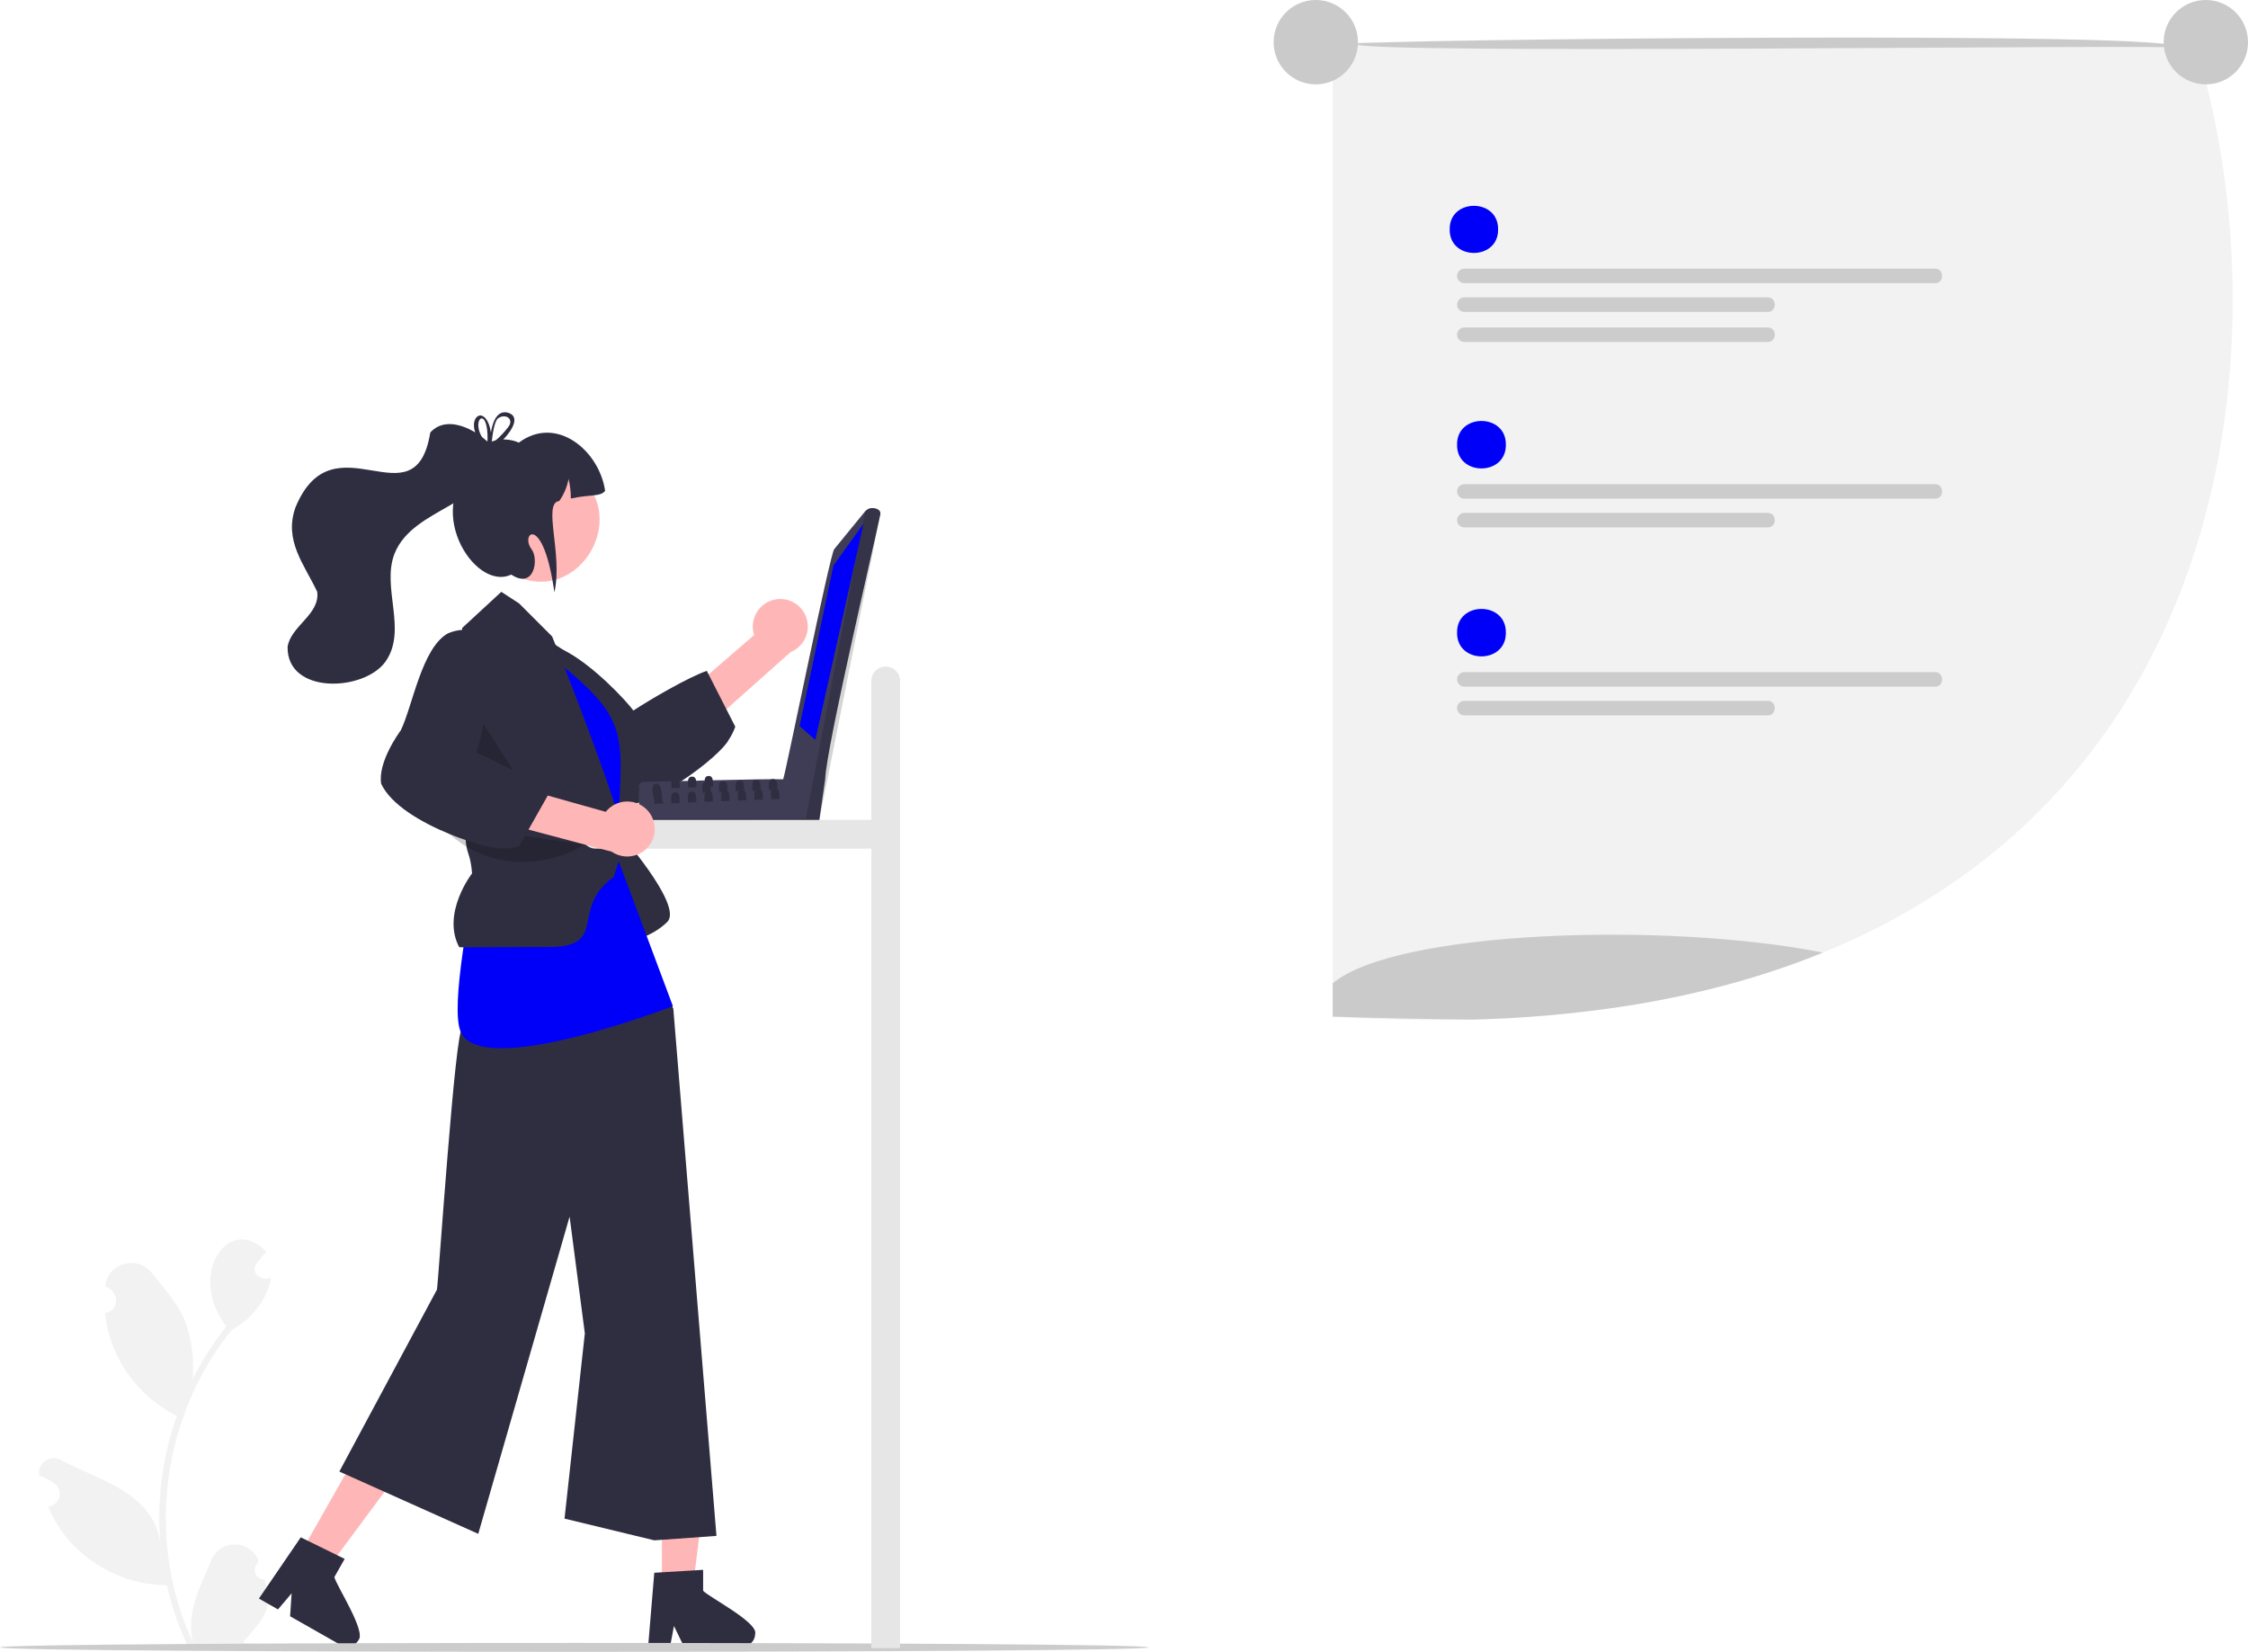
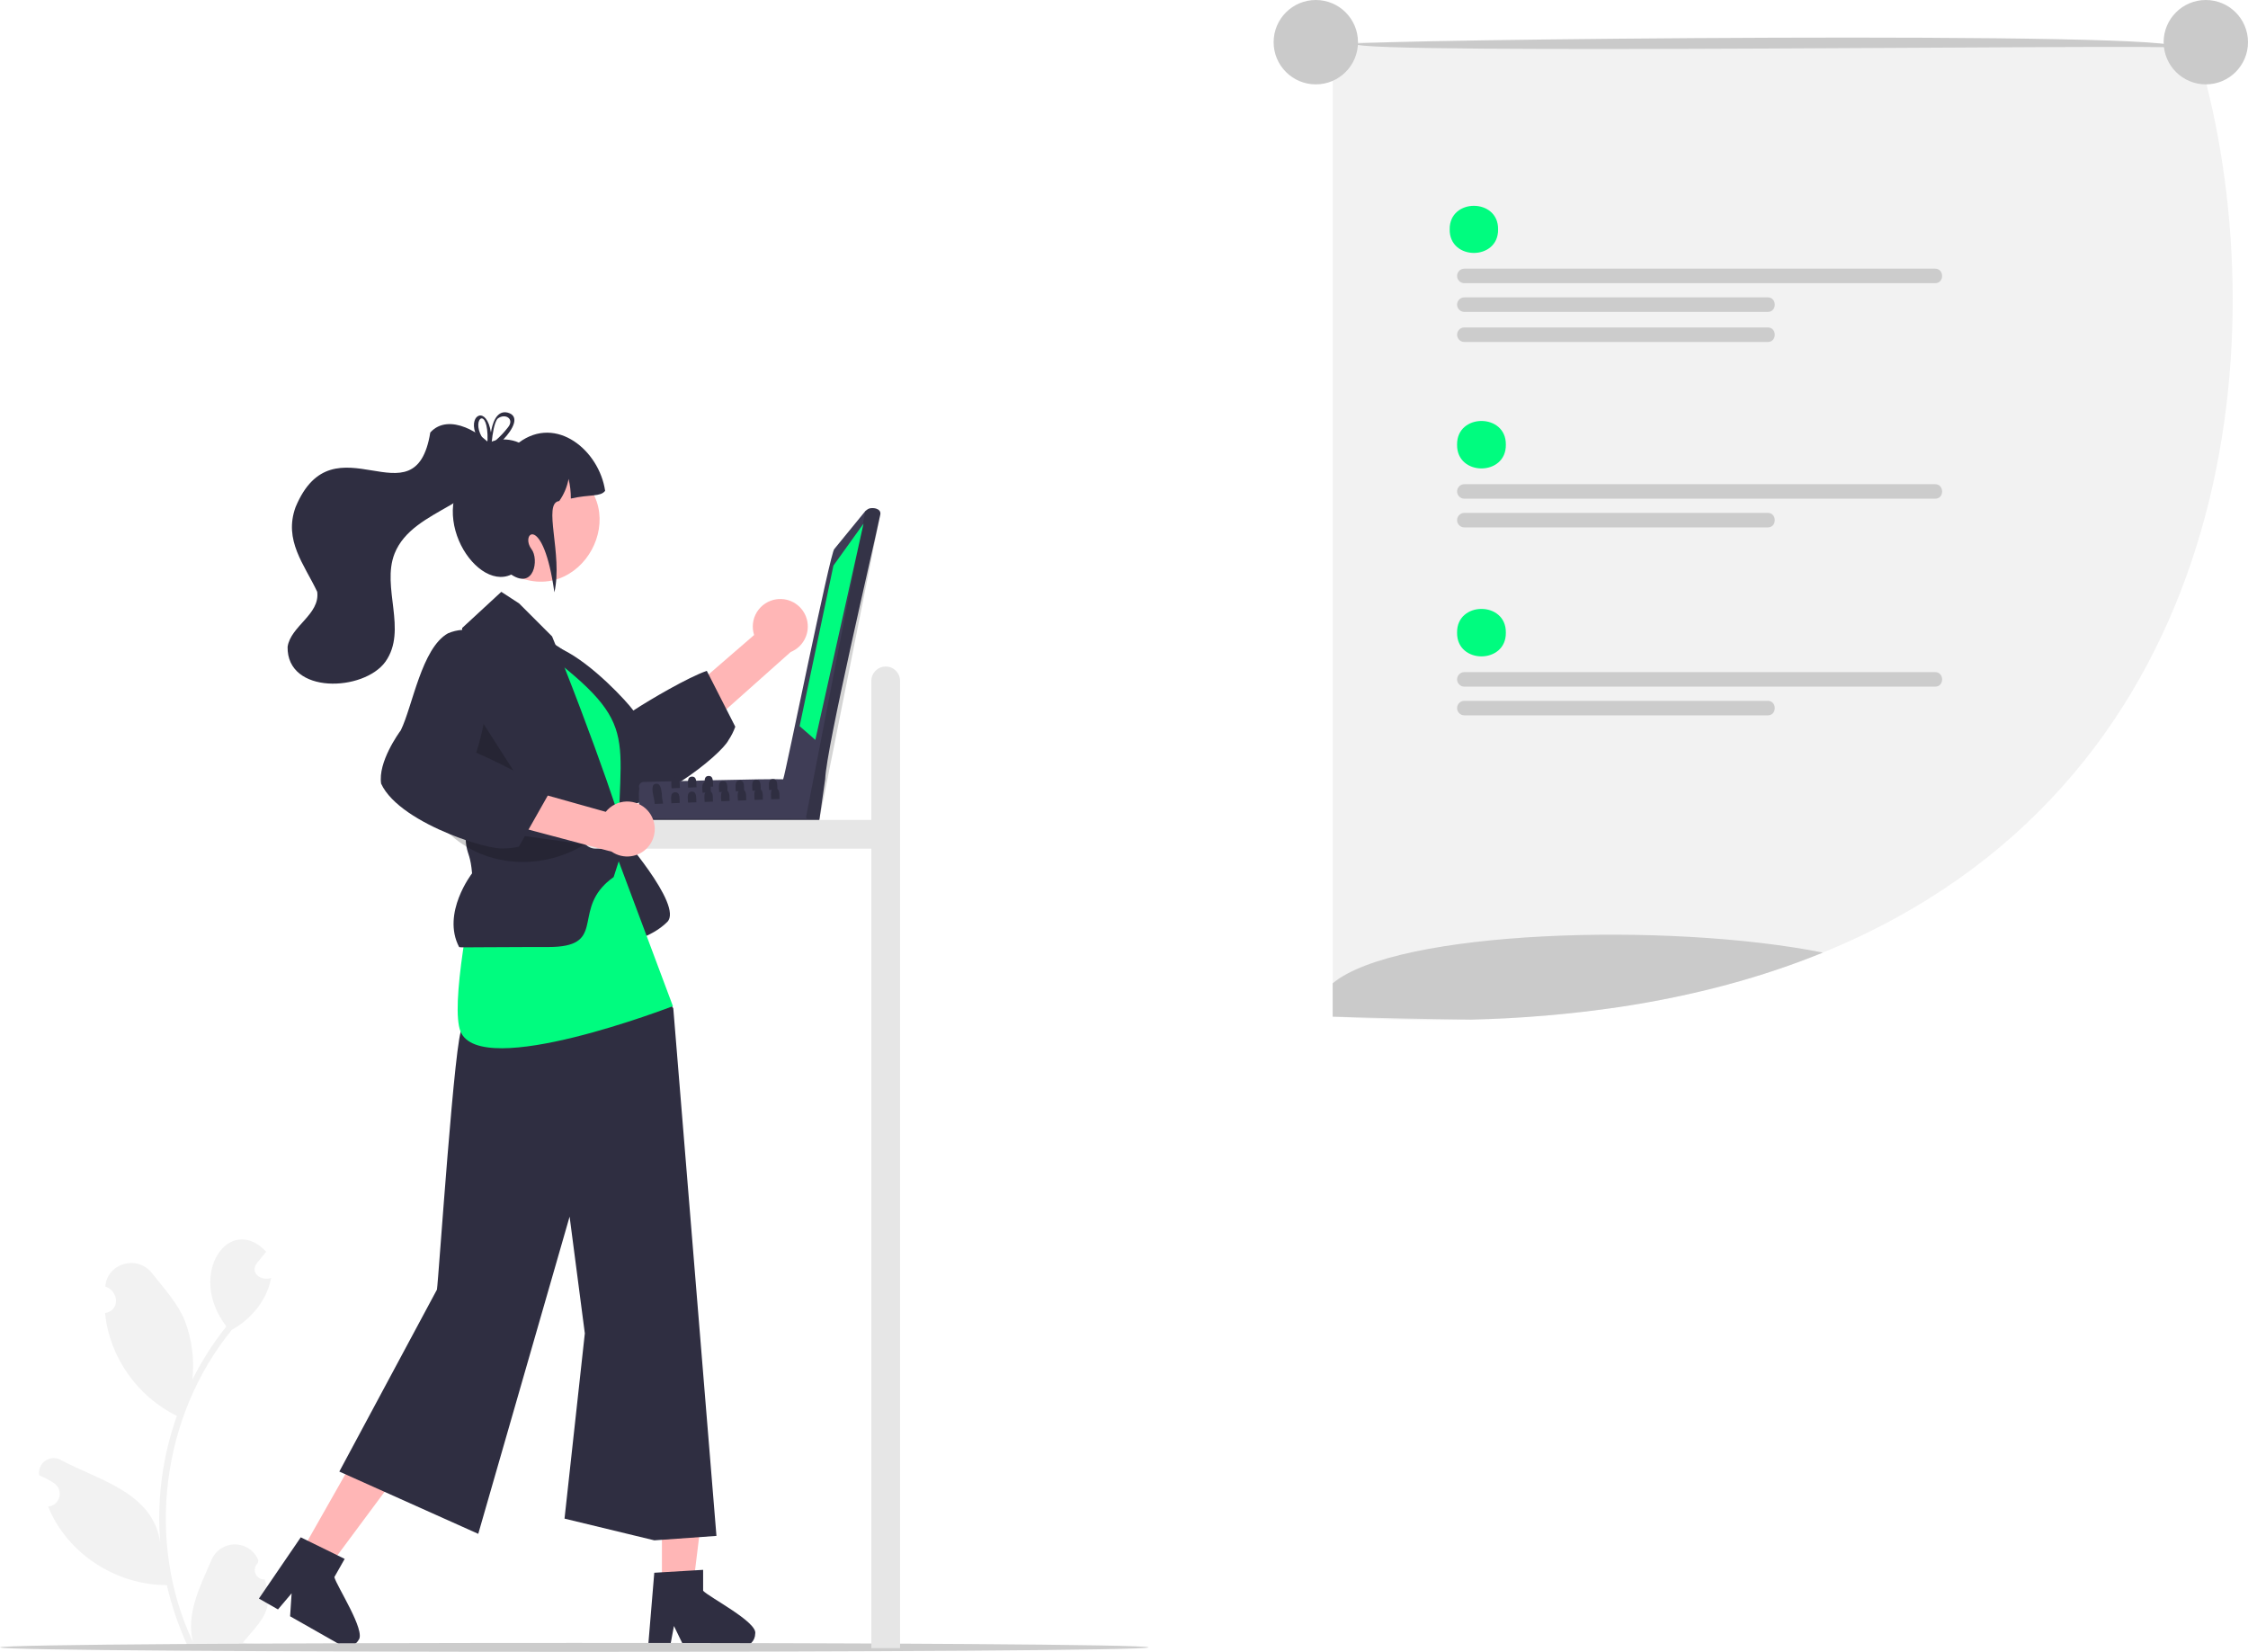
<svg xmlns="http://www.w3.org/2000/svg" data-name="Layer 1" width="860.554" height="632.267" viewBox="0 0 860.554 632.267">
  <path d="M259.411,737.882a3.613,3.613,0,0,1-2.619-6.263c.091-.362.156-.622.248-.984a9.707,9.707,0,0,0-17.997-.17c-4.282,10.023-9.825,20.4-7.068,31.44-18.206-38.585-12.015-86.582,14.891-119.58,7.437-4.097,13.465-11.376,15.034-19.827-3.681,1.247-8.27-1.747-5.502-5.624,1.2-1.482,2.411-2.952,3.61-4.434-13.982-14.89-30.641,8.512-15.251,28.609A115.847,115.847,0,0,0,231.746,661.402a48.709,48.709,0,0,0-2.908-22.624c-2.783-6.715-8.001-12.37-12.595-18.175-5.586-7.073-17.083-3.81-17.835,5.166,5.155,1.694,5.825,9.141-.072,10.16,1.545,16.698,12.453,32.043,27.478,39.366a116.299,116.299,0,0,0-6.355,48.611c-2.652-19.25-23.316-23.921-37.759-31.572a5.626,5.626,0,0,0-8.58,5.699,32.495,32.495,0,0,1,5.696,3.005,4.911,4.911,0,0,1-2.282,8.965c7.28,18.018,26.102,30.117,45.434,30.049a119.563,119.563,0,0,0,8.032,23.447H258.692c.103-.319.195-.648.288-.967a32.599,32.599,0,0,1-7.939-.473c7.026-8.319,12.46-12.563,8.371-24.177Z" transform="translate(-158.1058 -133.325)" fill="#f2f2f2" />
  <polygon points="253.397 607.84 265.228 607.84 270.856 562.209 253.395 562.21 253.397 607.84" fill="#ffb6b6" />
  <path d="M427.27,742.23v-8.02l-3.11.19-12.66.75-2.93.18-2.24,26.86-.12,1.44h8.4l.27-1.43,1.22-6.5,3.15,6.5.69,1.43h22.27a5.032,5.032,0,0,0,5-5.01C448.15,754.23,429.63,744.74,427.27,742.23Z" transform="translate(-158.1058 -133.325)" fill="#2f2e41" />
  <polygon points="114.802 594.963 125.091 600.801 152.505 563.891 137.318 555.275 114.802 594.963" fill="#ffb6b6" />
  <path d="M286.1,736.99l3.95-6.97-2.78-1.37-11.39-5.59-2.64-1.3-12.97,18.99-3.05,4.46,3.45,1.96,3.85,2.19,5.22-6.16-.58,8.79,18.19,10.33h.01l1.17.66a5.008,5.008,0,0,0,6.82-1.89C298.33,757.73,286.91,740.35,286.1,736.99Z" transform="translate(-158.1058 -133.325)" fill="#2f2e41" />
  <path d="M455.232,362.723a10.549,10.549,0,0,0-8.445,13.667l-18.103,15.669,6.839,13.323,25.254-22.486a10.534,10.534,0,0,0-5.545-20.173Z" transform="translate(-158.1058 -133.325)" fill="#ffb6b6" />
  <path d="M436.17,404.8l-6.8-13.33-.7-1.37c-7.28,2.56-21.58,10.92-28.1,15.19-2.39-3.33-15.68-17.82-27.17-23.38,0-.01-.01,0-.01,0q-1.185-.57-2.34-1.02a16.161,16.161,0,0,0-5.59-1.16,8.606,8.606,0,0,0-2.51.36,7.057,7.057,0,0,0-2.36,1.21c-1.87,1.44-3.29,3.95-4.09,7.83a15.313,15.313,0,0,0,.71,5.44c3.2,10.61,15.84,22.46,20.31,30.1.44,1.18,4.83,12.8,11.76,16.92a11.173,11.173,0,0,0,1.13.6c.43.06.86.11,1.31.13h.01a18.401,18.401,0,0,0,2.11.03c.36-.01.73-.04,1.1-.07.08-.01.15-.01.23-.02a33.342,33.342,0,0,0,6.79-1.48c.25-.08.5-.16.75-.25a55.869,55.869,0,0,0,5.57-2.24c1.05-.48,2.09-1,3.13-1.54,1.26-.66,2.52-1.36,3.75-2.09,1.06-.61,2.1-1.25,3.12-1.91v-.01c.24-.14.48-.3.72-.47h.01c9.12-5.93,16.56-12.82,17.99-15.67a23.155,23.155,0,0,0,2.58-5.11Z" transform="translate(-158.1058 -133.325)" fill="#2f2e41" />
  <path d="M394.782,451.693s25.071,28.208,18.769,34.51S397.442,494.16,397.442,494.16l-11.989-.924Z" transform="translate(-158.1058 -133.325)" fill="#2f2e41" />
  <path d="M364.027,376.021c32.335,18.919,43.208,36.992,28.254,73.361Z" transform="translate(-158.1058 -133.325)" fill="#2f2e41" />
  <path d="M335.038,527.266c-2.623-1.22-9.139,97.219-9.671,99.692L288.002,696.594,341.186,720.434l34.97-121.422,5.828,44.683-7.771,70.91,34.377,8.314,23.778-1.698-16.514-201.868-31.337-56.821Z" transform="translate(-158.1058 -133.325)" fill="#2f2e41" />
-   <path d="M361.238,378.81c43.906,32.688,33.185,33.27,33.542,83.723l20.921,55.91s-73.753,28.564-81.315,9.658S361.238,378.81,361.238,378.81Z" transform="translate(-158.1058 -133.325)" fill="#0000f9" />
+   <path d="M361.238,378.81c43.906,32.688,33.185,33.27,33.542,83.723l20.921,55.91s-73.753,28.564-81.315,9.658S361.238,378.81,361.238,378.81Z" transform="translate(-158.1058 -133.325)" fill="#00fc7f" />
  <path d="M395.35,447.16c-.09-.32-.2-.69-.32-1.08v-.01c-.19-.63-.41-1.32-.67-2.11-.16-.5-.33-1.04-.52-1.61-.12-.36-.24-.73-.37-1.12-3.52-10.63-10.62-30.45-19.24-52.36v-.01q-1.56-3.945-3.18-7.97c-.1-.24-.19-.49-.29-.73-.43-1.07-.87-2.15-1.31-3.23L356.82,364.3l-6.81-4.44-15,13.85s.01.24.03.71c.21,4.27,1.24,27.33,1.37,54.59.03,6.87.01,14.01-.11,21.18v.19c-.03,1.88,0,3.34.09,4.52a19.694,19.694,0,0,0,.29,2.5c.56,3.08,1.59,3.8,2.14,10.21,0,0-11.8,15.21-4.95,28.23a9.389,9.389,0,0,0,1.64.1c2.42.04,8.06-.11,23.57-.12,2.69-.02,5.67-.02,8.98-.01,21.69,0,10-12.55,21.59-23.98.25-.25.5-.49.77-.73a26.25,26.25,0,0,1,2.6-2.07l1.94-6.02.62-1.93.01-.25.06-2.67.13-5.32.09-3.54A13.146,13.146,0,0,0,395.35,447.16Z" transform="translate(-158.1058 -133.325)" fill="#2f2e41" />
  <polygon points="183.259 274.171 179.814 295.671 203.133 305.289 183.259 274.171" opacity="0.2" />
  <path d="M375.806,312.968c26.087,14.844,4.671,54.011-21.902,40.064C327.818,338.188,349.234,299.022,375.806,312.968Z" transform="translate(-158.1058 -133.325)" fill="#ffb6b6" />
  <path d="M326.601,448.837c13.833,16.302,37.405,18.655,55.308,7.716Z" transform="translate(-158.1058 -133.325)" opacity="0.2" />
  <path d="M389.755,321.199c-1.828,2.377-5.647,1.263-13.125,2.959a31.176,31.176,0,0,0-.872-7.526,21.185,21.185,0,0,1-3.572,8.47c-6.494.72,1.467,20.448-1.858,34.952-4.284-30.6-13.294-22.583-8.742-16.513,2.914,3.885.971,15.542-7.771,9.714-14.425,6.855-34.97-27.199-12.199-43.169-.407-8.633,9.199-9.996,15.114-7.342C371.083,292.049,387.483,305.751,389.755,321.199Z" transform="translate(-158.1058 -133.325)" fill="#2f2e41" />
  <path d="M404.487,432.632c7.414-.148,47.24-1.291,53.771-1.01.369-1.293,12.75,14.573,13.051,14.671a1.808,1.808,0,0,1-.605,2.908c-.728.442-64.932-.746-65.71-.591a1.786,1.786,0,0,1-1.594-1.038l-.429-.961c-.045-1.644-.583-10.048-.1-11.485A1.778,1.778,0,0,1,404.487,432.632Z" transform="translate(-158.1058 -133.325)" fill="#3f3d56" />
  <path d="M402.971,446.61c.377.905.859,2.043,2.023,2.001l65.032.73a1.794,1.794,0,0,0,1.565-2.633Z" transform="translate(-158.1058 -133.325)" opacity="0.17" style="isolation:isolate" />
  <path d="M457.954,431.428c.7-1.211,18.086-87.238,19.537-87.958l11.87-14.521,1.061-.798c1.475-.81,5.014-.262,4.696,1.991h0c-2.789,13.37-20.726,89.518-21.119,101.39L471.84,446.657a1.863,1.863,0,0,1-2.3,1.53,3.583,3.583,0,0,1-2.877-2.079C466.501,445.574,457.141,431.738,457.954,431.428Z" transform="translate(-158.1058 -133.325)" fill="#3f3d56" />
  <path d="M489.364,328.95,466.661,446.111c.759,1.922,4.312,3.268,5.139.747.014-.003,23.291-116.644,23.315-116.713C495.363,327.338,490.725,327.249,489.364,328.95Z" transform="translate(-158.1058 -133.325)" opacity="0.17" style="isolation:isolate" />
-   <polygon points="330.574 200.416 319.044 216.487 306.102 277.953 312.118 283.201 330.574 200.416" fill="#0000f9" />
+   <polygon points="330.574 200.416 319.044 216.487 306.102 277.953 312.118 283.201 330.574 200.416" fill="#00fc7f" />
  <path d="M411.41,436.75c-.24-1.86-.7-3.57-2.05-3.44-1.99-.01-1.56,2.7-1.08,4.98a12.539,12.539,0,0,1,.46,2.76l3.19-.13A26.319,26.319,0,0,1,411.41,436.75Z" transform="translate(-158.1058 -133.325)" fill="#2f2e41" />
  <path d="M430.21,436.31c-.02-.53.01-1.21-.06-1.85-.11-1.06-.47-1.98-1.68-1.91a1.6,1.6,0,0,0-.65.13c-1.29.58-.76,2.93-.78,4.07l1.04-.04,2.15-.08C430.22,436.53,430.21,436.42,430.21,436.31Z" transform="translate(-158.1058 -133.325)" fill="#2f2e41" />
  <path d="M436.58,436.05c-.05-1.4.2-3.87-1.74-3.76-2.1.04-1.41,2.9-1.43,4.21l1.03-.04,2.16-.09C436.59,436.27,436.58,436.16,436.58,436.05Z" transform="translate(-158.1058 -133.325)" fill="#2f2e41" />
  <path d="M442.95,435.8c-.05-1.41.2-3.88-1.74-3.76-2.1.04-1.41,2.9-1.43,4.2l1.04-.04,2.15-.08C442.96,436.02,442.95,435.91,442.95,435.8Z" transform="translate(-158.1058 -133.325)" fill="#2f2e41" />
  <path d="M449.32,435.54c-.05-1.4.2-3.87-1.74-3.76-2.1.05-1.41,2.9-1.43,4.21l1.03-.04,2.16-.09C449.33,435.76,449.32,435.65,449.32,435.54Z" transform="translate(-158.1058 -133.325)" fill="#2f2e41" />
  <path d="M455.69,435.29c-.04-1.26.15-3.36-1.19-3.71h-.01a1.506,1.506,0,0,0-.54-.05,1.464,1.464,0,0,0-.44.06h-.01c-1.54.43-.96,2.94-.98,4.14l1.04-.04,2.15-.08C455.7,435.51,455.69,435.4,455.69,435.29Z" transform="translate(-158.1058 -133.325)" fill="#2f2e41" />
  <path d="M418.28,432.75v-.01a3.115,3.115,0,0,0-.08-.44c-.16-.85-.57-1.51-1.6-1.45-1.01.02-1.37.68-1.48,1.52a13.33,13.33,0,0,0,.04,2.29c.01.15.01.28.01.4l3.19-.13C418.31,434.37,418.36,433.53,418.28,432.75Z" transform="translate(-158.1058 -133.325)" fill="#2f2e41" />
  <path d="M424.6,432.14c-.16-.89-.57-1.61-1.63-1.54-1.05.02-1.4.74-1.49,1.62a23.278,23.278,0,0,0,.06,2.58l3.19-.13C424.67,434.03,424.75,433,424.6,432.14Z" transform="translate(-158.1058 -133.325)" fill="#2f2e41" />
  <path d="M430.98,431.99c-.14-.94-.53-1.71-1.64-1.65-1.09.02-1.42.79-1.5,1.72a4.233,4.233,0,0,0-.02.62c.01.69.1,1.39.09,1.87l2.24-.09.95-.04C431.04,433.8,431.12,432.83,430.98,431.99Z" transform="translate(-158.1058 -133.325)" fill="#2f2e41" />
  <path d="M416.54,436.59c-2.1.04-1.42,2.9-1.43,4.2l3.19-.12C418.18,439.36,418.64,436.46,416.54,436.59Z" transform="translate(-158.1058 -133.325)" fill="#2f2e41" />
  <path d="M422.91,436.33c-2.1.04-1.42,2.9-1.43,4.21l3.19-.13C424.55,439.11,425.01,436.21,422.91,436.33Z" transform="translate(-158.1058 -133.325)" fill="#2f2e41" />
  <path d="M430.21,436.31a1.405,1.405,0,0,0-.93-.23,1.32,1.32,0,0,0-1.2.63c-.57.92-.22,2.64-.23,3.57l3.19-.12C430.94,439.1,431.23,436.98,430.21,436.31Z" transform="translate(-158.1058 -133.325)" fill="#2f2e41" />
  <path d="M436.58,436.05a1.389,1.389,0,0,0-.93-.23,1.323,1.323,0,0,0-1.21.64c-.55.93-.21,2.64-.22,3.57l3.19-.13C437.31,438.85,437.6,436.74,436.58,436.05Z" transform="translate(-158.1058 -133.325)" fill="#2f2e41" />
  <path d="M442.95,435.8a1.405,1.405,0,0,0-.93-.23,1.319,1.319,0,0,0-1.2.63c-.57.92-.22,2.64-.23,3.57l3.19-.12C443.68,438.59,443.97,436.47,442.95,435.8Z" transform="translate(-158.1058 -133.325)" fill="#2f2e41" />
  <path d="M449.32,435.54a1.389,1.389,0,0,0-.93-.23,1.312,1.312,0,0,0-1.21.64c-.55.93-.21,2.64-.22,3.57l3.19-.13C450.05,438.34,450.34,436.23,449.32,435.54Z" transform="translate(-158.1058 -133.325)" fill="#2f2e41" />
  <path d="M455.69,435.29a1.405,1.405,0,0,0-.93-.23,1.308,1.308,0,0,0-1.2.63c-.56.93-.22,2.64-.23,3.57l3.19-.12C456.42,438.08,456.71,435.97,455.69,435.29Z" transform="translate(-158.1058 -133.325)" fill="#2f2e41" />
  <path d="M322.823,298.871c-5.808,35.709-36.937-6.567-51.574,28.574-4.602,12.726,3.294,21.83,8.288,32.393,1.14,8.681-10.153,13.085-11.336,21.076-.329,18.32,29.226,17.199,37.489,5.641,8.49-12.099-1.648-28.333,3.455-41.32,7.172-18.031,36.34-18.165,38.881-39.142C343.104,299.084,329.871,291.058,322.823,298.871Z" transform="translate(-158.1058 -133.325)" fill="#2f2e41" />
  <path d="M597.775,763.887c-.767,2.273-438.841,2.273-439.669.006C158.872,761.614,596.946,761.614,597.775,763.887Z" transform="translate(-158.1058 -133.325)" fill="#ccc" />
  <path d="M346.35,302.36c-.19.08-.38.16-.55.25h-.01c-.16.08-.32.16-.48.25-.02.01-.03.02-.05.03-.21-.2-.42-.4-.64-.6a2.313,2.313,0,0,0,.04.98l.03.12c.2.21.41.41.63.62.2-.15.39-.31.59-.46.12-.1.24-.2.37-.3.02-.26.05-.56.08-.89Zm6.02-11.12c-4.46-1.02-5.9,4.81-6.33,7.62-1.62-10.2-8.36-6.99-6.03-.03a15.583,15.583,0,0,0,3.43,5.52c.21.24.44.48.68.72-.27,1.4,1.09,1.04,2.93-.25a24.508,24.508,0,0,0,3.75-3.29C354.47,297.68,357.33,292.53,352.37,291.24Zm.14,5.74a34.946,34.946,0,0,1-4.61,4.89q-.795.72-1.62,1.38c-.01.09-.01.17-.02.24a1.832,1.832,0,0,1-.14.28c-.56,1.01-1.19.46-1.43-.38-.02-.03-.05-.06-.07-.09a14.09,14.09,0,0,1-2.07-2.74c-4.13-7.16,2.52-12.03,2.19,1.34a1.266,1.266,0,0,0-.12.39,2.313,2.313,0,0,0,.04.98l.03.12c.2.21.41.41.63.62.2-.15.39-.31.59-.46.12-.1.24-.2.37-.3.02-.26.05-.56.08-.89v-.01c.26-2.68.97-7.5,2.28-8.81C351.52,291.33,355.25,293.72,352.51,296.98Zm-6.16,5.38c-.19.08-.38.16-.55.25h-.01c-.16.08-.32.16-.48.25-.02.01-.03.02-.05.03-.21-.2-.42-.4-.64-.6a2.313,2.313,0,0,0,.04.98l.03.12c.2.21.41.41.63.62.2-.15.39-.31.59-.46.12-.1.24-.2.37-.3.02-.26.05-.56.08-.89Z" transform="translate(-158.1058 -133.325)" fill="#2f2e41" />
  <path d="M497.16,388.455a5.5,5.5,0,0,0-5.5,5.5v53.206h-105.5a5.5,5.5,0,0,0,0,11h105.5v306h11V393.955A5.5,5.5,0,0,0,497.16,388.455Z" transform="translate(-158.1058 -133.325)" fill="#e6e6e6" />
  <path d="M406.044,443.582a10.549,10.549,0,0,0-16.058.485l-23.051-6.471-7.349,13.049,32.681,8.681a10.534,10.534,0,0,0,13.777-15.744Z" transform="translate(-158.1058 -133.325)" fill="#ffb6b6" />
  <path d="M354.62,428.25c-1.67-.87-3.34-1.72-4.97-2.51-3.54-1.75-6.83-3.28-9.25-4.32a83.636,83.636,0,0,0,2.82-11.02c2.84-14.32,4.77-36.64-8.18-35.98a16.898,16.898,0,0,0-5.44,1.32c-10.09,5.61-13.55,27.92-18.07,37.13-.79,1.07-8.81,12.19-7.52,20.42,3.66,8,15.3,14.84,26.21,19.29l.01.01c2.1.86,4.18,1.63,6.16,2.31,2.26.77,4.41,1.41,6.34,1.91,3.85,1,6.86,1.45,8.31,1.25a23.43,23.43,0,0,0,5.69-.66l2.29-4.04,1.41-2.5,7.37-13.02.76-1.34A110.026,110.026,0,0,0,354.62,428.25Z" transform="translate(-158.1058 -133.325)" fill="#2f2e41" />
  <path d="M855.93,497.94c-22.86,9.33-48.7,16.44-77.78,20.82a460.562,460.562,0,0,1-57.06,4.84q-25.08.63-52.82-1.13V156.38a6.92,6.92,0,0,1,6.92-6.91l2.76.01,11.07.03h.19l297.18.74h1.35l10.74.03q2.31,7.44,4.3,15.33C1029.54,271.9,1009.78,435.15,855.93,497.94Z" transform="translate(-158.1058 -133.325)" fill="#f2f2f2" />
-   <path d="M734.558,303.543c.177,12.112-18.849,12.112-18.67-.001C715.711,291.431,734.736,291.431,734.558,303.543Z" transform="translate(-158.1058 -133.325)" fill="#0000f9" />
+   <path d="M734.558,303.543c.177,12.112-18.849,12.112-18.67-.001C715.711,291.431,734.736,291.431,734.558,303.543Z" transform="translate(-158.1058 -133.325)" fill="#00fc7f" />
  <path d="M898.86,318.66H718.67a2.775,2.775,0,1,0,0,5.55H898.86C902.51,324.27,902.42,318.6,898.86,318.66Z" transform="translate(-158.1058 -133.325)" fill="#ccc" />
  <path d="M834.8,329.64H718.67a2.78,2.78,0,0,0,0,5.56H834.8C838.43,335.25,838.37,329.59,834.8,329.64Z" transform="translate(-158.1058 -133.325)" fill="#ccc" />
  <path d="M898.86,236.16H718.67a2.78,2.78,0,0,0,0,5.56H898.86C902.51,241.77,902.42,236.11,898.86,236.16Z" transform="translate(-158.1058 -133.325)" fill="#ccc" />
  <path d="M834.8,247.15H718.67a2.78,2.78,0,0,0,0,5.56H834.8C838.43,252.76,838.37,247.1,834.8,247.15Z" transform="translate(-158.1058 -133.325)" fill="#ccc" />
  <path d="M834.8,258.66H718.67a2.78,2.78,0,0,0,0,5.56H834.8C838.43,264.27,838.37,258.61,834.8,258.66Z" transform="translate(-158.1058 -133.325)" fill="#ccc" />
-   <path d="M734.558,375.483c.177,12.112-18.849,12.112-18.67-.001C715.711,363.371,734.736,363.371,734.558,375.483Z" transform="translate(-158.1058 -133.325)" fill="#0000f9" />
+   <path d="M734.558,375.483c.177,12.112-18.849,12.112-18.67-.001C715.711,363.371,734.736,363.371,734.558,375.483Z" transform="translate(-158.1058 -133.325)" fill="#00fc7f" />
  <path d="M898.86,390.59H718.67a2.78,2.78,0,0,0,0,5.56H898.86C902.51,396.2,902.42,390.54,898.86,390.59Z" transform="translate(-158.1058 -133.325)" fill="#ccc" />
  <path d="M834.8,401.58H718.67a2.78,2.78,0,0,0,0,5.56H834.8C838.43,407.19,838.37,401.53,834.8,401.58Z" transform="translate(-158.1058 -133.325)" fill="#ccc" />
-   <path d="M731.59,221.124c.176,12.022-18.708,12.022-18.531-.001C712.884,209.102,731.767,209.102,731.59,221.124Z" transform="translate(-158.1058 -133.325)" fill="#0000f9" />
+   <path d="M731.59,221.124c.176,12.022-18.708,12.022-18.531-.001C712.884,209.102,731.767,209.102,731.59,221.124Z" transform="translate(-158.1058 -133.325)" fill="#00fc7f" />
  <path d="M991.125,151.594c-1.434-1.439-314.464,2.767-314.108-1.455C675.477,148.547,999.708,144.906,991.125,151.594Z" transform="translate(-158.1058 -133.325)" fill="#cacaca" />
  <circle cx="503.702" cy="16.147" r="16.147" fill="#cacaca" />
  <circle cx="844.407" cy="16.147" r="16.147" fill="#cacaca" />
  <path d="M855.93,497.94c-22.86,9.33-48.7,16.44-77.78,20.82a460.562,460.562,0,0,1-57.06,4.84q-25.8-.3-52.82-1.13V509.71C692.52,489.36,796.42,486.11,855.93,497.94Z" transform="translate(-158.1058 -133.325)" fill="#cacaca" />
</svg>
